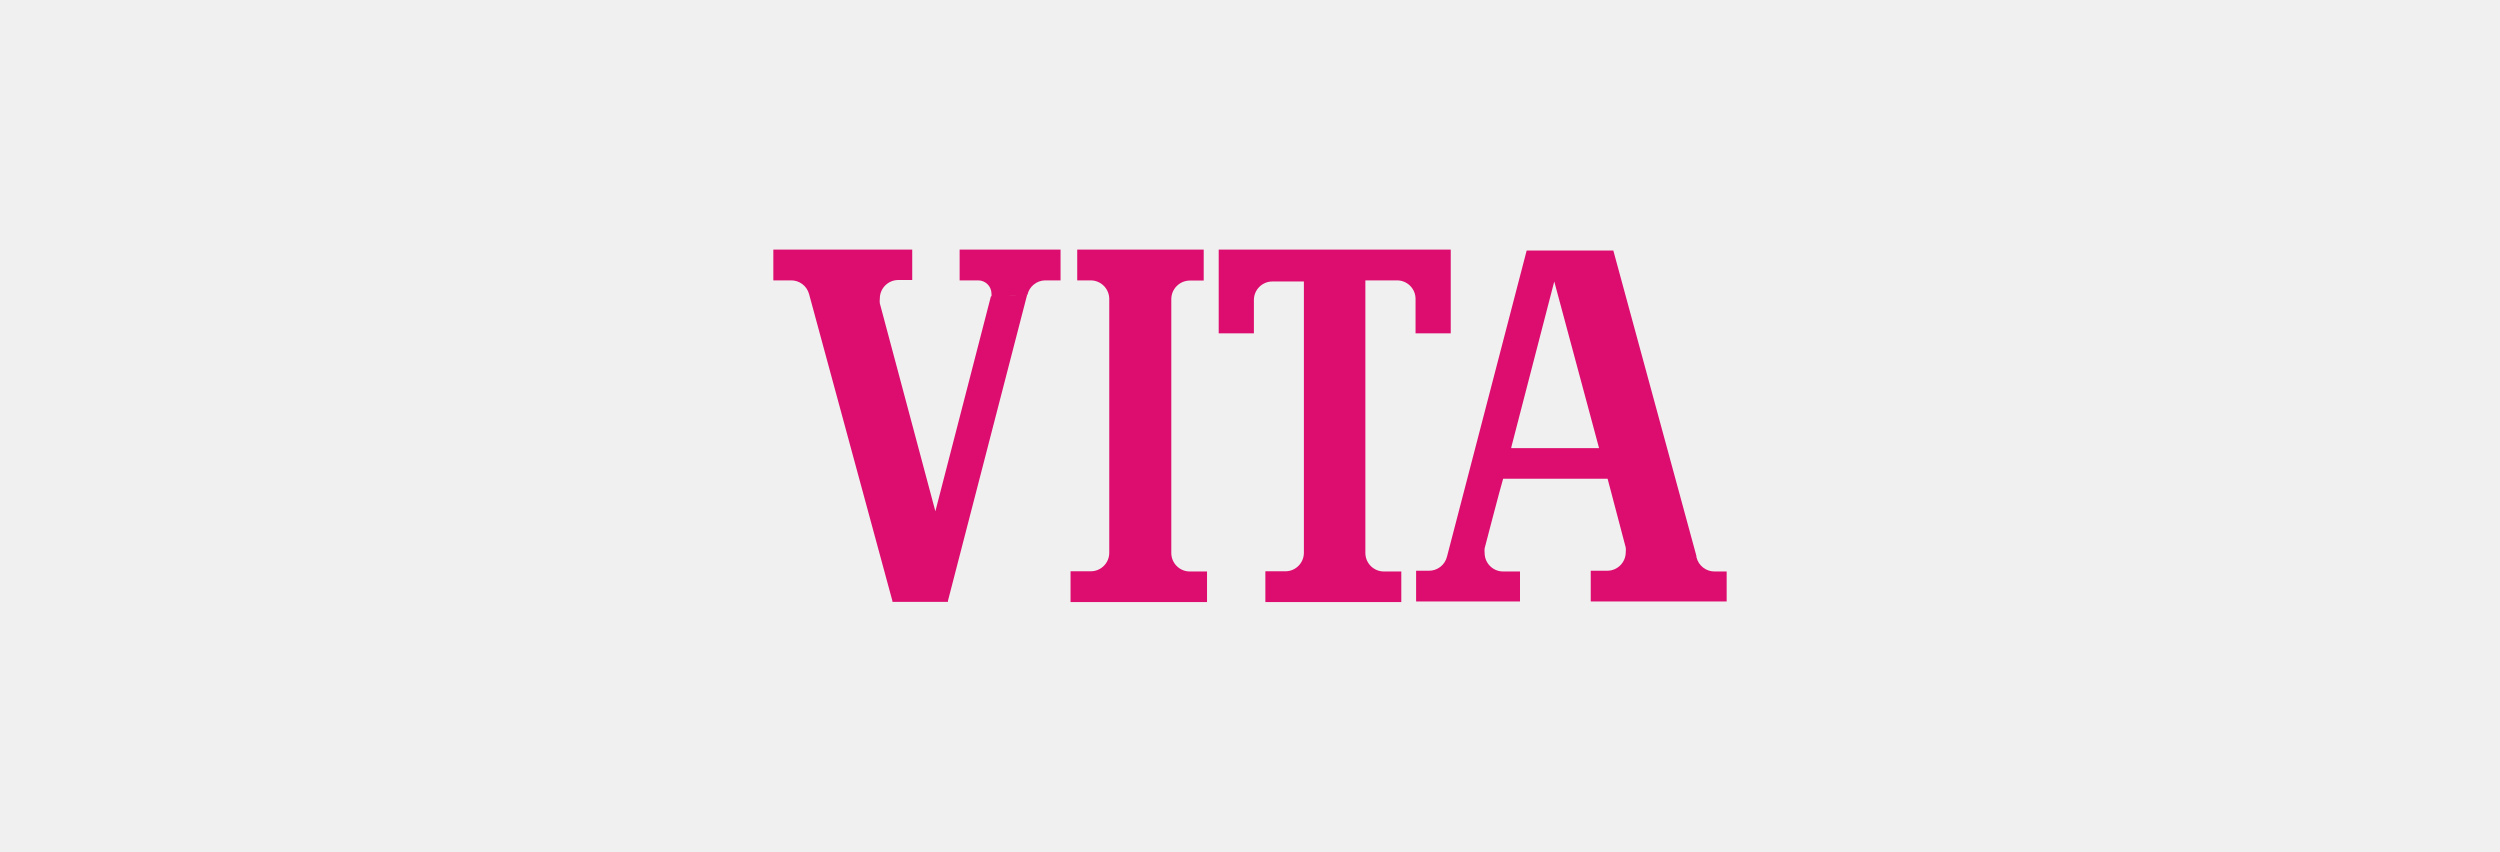
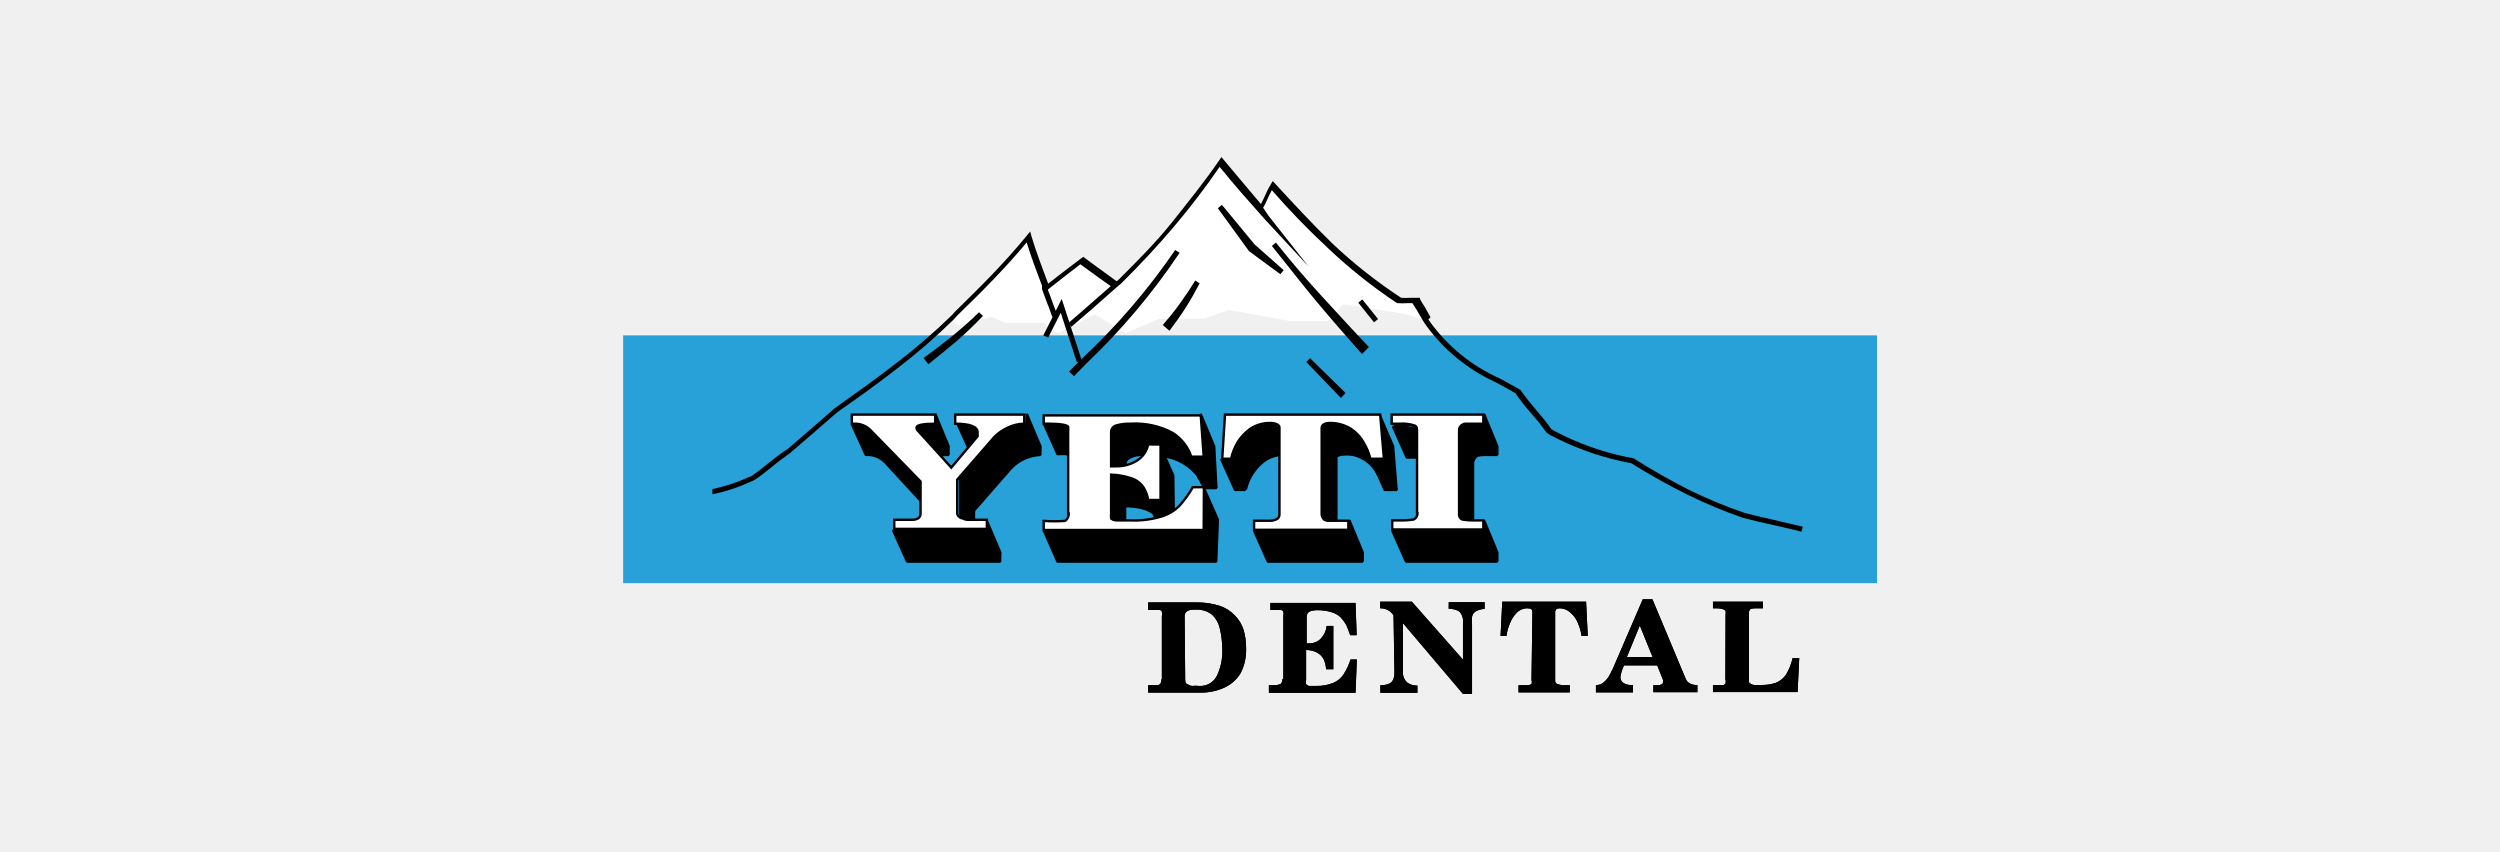
<svg xmlns="http://www.w3.org/2000/svg" id="Capa_1" data-name="Capa 1" viewBox="0 0 135 46">
  <defs>
-     <style>.cls-1{fill:#dc0d6e;}</style>
+     <style>.cls-1{fill:#27a1d7;}.cls-2{fill:#fff;}.cls-3,.cls-4{fill:none;stroke:#000;}.cls-3{stroke-linejoin:bevel;stroke-width:0.12px;}.cls-4{stroke-miterlimit:22.93;stroke-width:0.13px;}</style>
  </defs>
-   <path class="cls-1" d="M64.25,30.86h0a1,1,0,0,1-1-1V16.16h0a1,1,0,0,1,.3-.72,1,1,0,0,1,.71-.29H65V13.48H58.17v1.66h.72a1,1,0,0,1,.71.29,1,1,0,0,1,.3.72v13.7a1,1,0,0,1-1,1H57.81v1.66h7.37V30.86h-.94" />
-   <path class="cls-1" d="M53.51,16l-3,11.61-3-11.23h0a1.09,1.09,0,0,1,0-.26,1,1,0,0,1,1-1h.75V13.48H41.76v1.66h.93a1,1,0,0,1,1,.74v0h0l4.5,16.57v.05h3l0-.06,4.28-16.54" />
-   <path class="cls-1" d="M55.48,15.92a1,1,0,0,1,.94-.78h.85V13.48H51.82v1.66h1a.72.72,0,0,1,.72.71,1.11,1.11,0,0,1,0,.19" />
-   <path class="cls-1" d="M78.26,13.48H65.81V18h1.9v-1.8h0a1,1,0,0,1,1-1h1.7V29.85a1,1,0,0,1-1,1H68.33v1.66h7.34V30.86h-.94a1,1,0,0,1-1-1V15.14h1.71a1,1,0,0,1,1,1V18h1.9V13.48" />
-   <path class="cls-1" d="M81.61,24.15h0l2.32-8.95h0l2.42,9H81.61M91.6,30,87.12,13.53l0,0H82.44l0,0L78.14,30.05v0a1,1,0,0,1-1,.77h-.67v1.66h5.61V30.86h-.91a1,1,0,0,1-1-1,1.07,1.07,0,0,1,0-.25h0s.86-3.31,1-3.76h5.64l.19.72.79,3h0a1.07,1.07,0,0,1,0,.25,1,1,0,0,1-1,1H85.9v1.66h7.34V30.86h-.63a1,1,0,0,1-1-.77Z" />
+   <path d="M62.74,36.68V33.3a.76.76,0,0,0,0-.27.14.14,0,0,0-.12-.09,1.53,1.53,0,0,0-.36,0H62v-.41h2.61a4,4,0,0,1,1.24.18,2,2,0,0,1,.83.52,1.93,1.93,0,0,1,.47.77,3.42,3.42,0,0,1,.14,1A2.75,2.75,0,0,1,67,36.34a2,2,0,0,1-.88.79,3,3,0,0,1-1.31.27H62V37l.25,0c.13,0,.24,0,.29,0a.33.33,0,0,0,.13-.09.51.51,0,0,0,.05-.24M64,36.59c0,.18,0,.31.09.34s.14.11.3.11a1.46,1.46,0,0,1,.34,0,1,1,0,0,0,1-.58A3.14,3.14,0,0,0,66,34.94a4.89,4.89,0,0,0-.13-1,1.46,1.46,0,0,0-.41-.74,1.31,1.31,0,0,0-.86-.28h-.11c-.34,0-.52.12-.52.34Zm5.3.09V33.25a.47.47,0,0,0,0-.22.2.2,0,0,0-.11-.09l-.22,0h-.37v-.38l4.6,0,.06,1.74h-.35c-.07-.19-.14-.39-.21-.55a2.29,2.29,0,0,0-.31-.42,1.23,1.23,0,0,0-.48-.27,2.62,2.62,0,0,0-.78-.11,1.13,1.13,0,0,0-.43.08.33.33,0,0,0-.14.3v1.41h.14a.85.85,0,0,0,.63-.26,1.17,1.17,0,0,0,.31-.68h.36l0,2.34h-.39a1.65,1.65,0,0,0-.13-.54.89.89,0,0,0-.36-.36,1.25,1.25,0,0,0-.59-.14v1.61a.74.74,0,0,0,0,.24.35.35,0,0,0,.15.09l.39,0a2.26,2.26,0,0,0,.94-.17,1.21,1.21,0,0,0,.54-.45,3.43,3.43,0,0,0,.38-.81l.34,0-.07,1.8H68.52V37h.27a.83.83,0,0,0,.37-.07.34.34,0,0,0,.09-.27m6-3.43a.81.81,0,0,0-.72-.38v-.36h1.71L79,35.62v-2a.73.73,0,0,0-.2-.6,1,1,0,0,0-.57-.14v-.36h1.94v.36a1.1,1.1,0,0,0-.49.14.42.42,0,0,0-.19.29,2.58,2.58,0,0,0,0,.45v3.71H79l-3.24-3.82v2.59a.73.73,0,0,0,.22.61.87.87,0,0,0,.56.17v.39h-2V37a1.1,1.1,0,0,0,.42-.06.42.42,0,0,0,.25-.2.89.89,0,0,0,.09-.43Zm7.5-.18c0-.15-.09-.2-.27-.2a.78.78,0,0,0-.57.23,1.67,1.67,0,0,0-.38.6,2.32,2.32,0,0,0-.18.66h-.32l.09-1.85h4.53l.09,1.85h-.34a2.32,2.32,0,0,0-.18-.66,1.37,1.37,0,0,0-.4-.58.86.86,0,0,0-.61-.25c-.14,0-.23.07-.23.2v3.7a.17.17,0,0,0,.1.18,1.13,1.13,0,0,0,.45.07h.24v.39H82V37l.5,0a.34.34,0,0,0,.2-.07.28.28,0,0,0,0-.2Zm4.3,3.16,1.66-3.85h.52l1.8,4.3a.47.47,0,0,0,.23.25.77.77,0,0,0,.4.08v.39H89.28V37h.22c.19,0,.3-.06.3-.15a.49.49,0,0,0,0-.14l-.31-.78H87.7a2.15,2.15,0,0,0-.2.63c0,.29.25.44.68.44v.39h-2V37c.36,0,.65-.3.86-.79m1.51-2.43-.7,1.7h1.39Zm4.63-.59a.53.53,0,0,0,0-.2.27.27,0,0,0-.13-.09,1.06,1.06,0,0,0-.36-.05H92.5v-.36h2.7v.36h-.43a.6.6,0,0,0-.26.05.35.35,0,0,0-.07.22v3.58c0,.09,0,.18.06.2a.44.44,0,0,0,.3.09h.33a2.39,2.39,0,0,0,.77-.12,1.23,1.23,0,0,0,.54-.43,3.06,3.06,0,0,0,.36-.9h.36l-.09,1.83H92.5V37c.25,0,.41,0,.48,0a.21.21,0,0,0,.19-.08.42.42,0,0,0,0-.25Z" />
+   <path d="M62.74,36.68V33.3a.76.76,0,0,0,0-.27.14.14,0,0,0-.12-.09,1.53,1.53,0,0,0-.36,0H62v-.41h2.61a4,4,0,0,1,1.24.18,2,2,0,0,1,.83.52,1.93,1.93,0,0,1,.47.77,3.42,3.42,0,0,1,.14,1A2.75,2.75,0,0,1,67,36.34a2,2,0,0,1-.88.79,3,3,0,0,1-1.31.27H62V37l.25,0c.13,0,.24,0,.29,0a.33.33,0,0,0,.13-.09.51.51,0,0,0,.05-.24M64,36.59c0,.18,0,.31.09.34s.14.11.3.11a1.46,1.46,0,0,1,.34,0,1,1,0,0,0,1-.58A3.14,3.14,0,0,0,66,34.94a4.89,4.89,0,0,0-.13-1,1.46,1.46,0,0,0-.41-.74,1.31,1.31,0,0,0-.86-.28h-.11c-.34,0-.52.12-.52.34Zm5.3.09V33.25a.47.47,0,0,0,0-.22.2.2,0,0,0-.11-.09l-.22,0h-.37v-.38l4.6,0,.06,1.74h-.35c-.07-.19-.14-.39-.21-.55a2.29,2.29,0,0,0-.31-.42,1.23,1.23,0,0,0-.48-.27,2.62,2.62,0,0,0-.78-.11,1.13,1.13,0,0,0-.43.08.33.33,0,0,0-.14.3v1.41h.14a.85.85,0,0,0,.63-.26,1.17,1.17,0,0,0,.31-.68h.36l0,2.34h-.39a1.65,1.65,0,0,0-.13-.54.89.89,0,0,0-.36-.36,1.25,1.25,0,0,0-.59-.14v1.61a.74.74,0,0,0,0,.24.35.35,0,0,0,.15.09l.39,0a2.26,2.26,0,0,0,.94-.17,1.21,1.21,0,0,0,.54-.45,3.43,3.43,0,0,0,.38-.81l.34,0-.07,1.8H68.52V37h.27a.83.83,0,0,0,.37-.07.34.34,0,0,0,.09-.27m6-3.43a.81.81,0,0,0-.72-.38v-.36h1.71L79,35.62v-2a.73.73,0,0,0-.2-.6,1,1,0,0,0-.57-.14v-.36h1.94v.36a1.1,1.1,0,0,0-.49.14.42.42,0,0,0-.19.29,2.58,2.58,0,0,0,0,.45v3.71H79l-3.24-3.82v2.59a.73.73,0,0,0,.22.61.87.87,0,0,0,.56.17v.39h-2V37a1.1,1.1,0,0,0,.42-.06.42.42,0,0,0,.25-.2.89.89,0,0,0,.09-.43Zm7.5-.18c0-.15-.09-.2-.27-.2a.78.78,0,0,0-.57.23,1.67,1.67,0,0,0-.38.6,2.32,2.32,0,0,0-.18.66h-.32l.09-1.85h4.53l.09,1.85h-.34a2.32,2.32,0,0,0-.18-.66,1.37,1.37,0,0,0-.4-.58.86.86,0,0,0-.61-.25c-.14,0-.23.07-.23.2v3.7a.17.17,0,0,0,.1.18,1.13,1.13,0,0,0,.45.07h.24v.39H82V37l.5,0a.34.34,0,0,0,.2-.07.28.28,0,0,0,0-.2Zm4.3,3.16,1.66-3.85h.52l1.8,4.3a.47.47,0,0,0,.23.25.77.77,0,0,0,.4.08v.39H89.28V37h.22c.19,0,.3-.06.3-.15a.49.49,0,0,0,0-.14l-.31-.78H87.7a2.15,2.15,0,0,0-.2.63c0,.29.25.44.68.44v.39h-2V37c.36,0,.65-.3.86-.79m1.51-2.43-.7,1.7h1.39Zm4.63-.59a.53.53,0,0,0,0-.2.27.27,0,0,0-.13-.09,1.06,1.06,0,0,0-.36-.05H92.5v-.36h2.7v.36h-.43a.6.6,0,0,0-.26.05.35.35,0,0,0-.07.22v3.58c0,.09,0,.18.06.2a.44.44,0,0,0,.3.09h.33a2.39,2.39,0,0,0,.77-.12,1.23,1.23,0,0,0,.54-.43,3.06,3.06,0,0,0,.36-.9h.36l-.09,1.83H92.5V37c.25,0,.41,0,.48,0a.21.21,0,0,0,.19-.08.42.42,0,0,0,0-.25Z" />
+   <rect class="cls-1" x="33.65" y="18.11" width="67.71" height="13.38" />
+   <path class="cls-2" d="M51.37,17.19l.31.39,1.87-.47.75.33h2.05l.79.54,2-1,1.64,1,1.83-.77H65l1.37-.47,3.26.59,1.36,0,.71,0,.84-.9,3.33.52,1.15.36c-.15-.32-.37-.57-.55-.92-.43,0-.55,0-1-.05a34.16,34.16,0,0,1-6.86-6.21c-.23.36-.4.87-.61,1.21l.35.5-2.52-3a43,43,0,0,1-5.42,6.44l-2.7,2.36c.68-.61,1.76-1.51,2.47-2.14-.59-.44-1.25-.9-1.82-1.34L56.4,15.66c.1.43.45,1,.55,1.47-.45-1.33-1.11-2.9-1.51-4.26A48.44,48.44,0,0,1,51.57,17c-.1.11-.14.07-.2.22" />
+   <path d="M49.87,19.33c.51-.36,1-.74,1.51-1.15a19.61,19.61,0,0,0,1.49-1.32,2,2,0,0,0,.21.2c-.49.51-1,1-1.46,1.39s-1,.83-1.49,1.22Z" />
+   <path d="M72.41,21.49l-1.87-1.94.2-.21,1.92,1.88-.25.27" />
+   <path d="M73.54,19.11c-.8-.9-1.63-1.85-2.45-2.83s-1.6-2-2.41-3l.22-.18c.8,1,1.65,2,2.49,2.91s1.7,1.86,2.53,2.73c-.14.14-.23.25-.38.38" />
+   <path d="M64.78,15.3c-.25.48-.5.92-.77,1.34s-.55.81-.86,1.22c-.14-.11-.23-.2-.36-.31.33-.38.63-.75.91-1.14s.56-.8.84-1.26Z" />
+   <path d="M77.13,17.25A9.28,9.28,0,0,0,81,20.44l1.1.61,0,0,0,0c.28.41.58.76.88,1.12s.53.62.79,1l.18.11.44.22a14.59,14.59,0,0,0,3.83,1.25h0l0,0a34.86,34.86,0,0,0,3,1.71,25.55,25.55,0,0,0,3,1.24c.53.14,1.06.26,1.59.38l1.54.36-.07.27c-.51-.13-1-.24-1.53-.36s-1.08-.24-1.61-.38h0a26,26,0,0,1-3-1.25c-1-.49-2-1.05-3.06-1.71a15.11,15.11,0,0,1-3.88-1.27l-.46-.23a1.56,1.56,0,0,1-.24-.16h0a11.26,11.26,0,0,0-.79-1,11.47,11.47,0,0,1-.88-1.12c-.38-.22-.73-.41-1.07-.59a9.54,9.54,0,0,1-3.7-3,4.4,4.4,0,0,1-.26-.39l-.29-.5-.24-.38H76a4.41,4.41,0,0,1-.56,0h0l0,0a27.81,27.81,0,0,1-3.76-3,40.84,40.84,0,0,1-3-3.1c-.08.14-.15.29-.22.44a4.85,4.85,0,0,1-.25.51l.29.43,2.16,2.74-2.38-2.57L67,10.37c-.38-.44-.76-.89-1.14-1.36a39.6,39.6,0,0,1-2.46,3.22c-.91,1.08-1.87,2.1-2.87,3.09h0l-.11.09h0l-.13.11L59,16.66l-.35.3,0,0-.8.69h0l-.14-.16,0-.06h0l.74-.64,0,0,1.53-1.34L59.34,15l-1-.73-.88.68-.88.69c.12.29.22.58.32.86a3.51,3.51,0,0,1,.19.54l-.14.07h-.13l-.18-.51-.09-.22-.28-.76,0-.09h0l0-.1c-.3-.79-.6-1.58-.83-2.34-.55.67-1.13,1.3-1.72,1.92s-1.31,1.33-2,2l-.2.22a32.13,32.13,0,0,1-3,2.61c-1.07.84-2.19,1.64-3.32,2.43l0,0c-.84.73-1.67,1.46-2.58,2.23h0a11.82,11.82,0,0,0-.95.72c-.31.25-.62.51-1,.74h0l-.2.08a8.8,8.8,0,0,1-2,.65l0-.28a9.23,9.23,0,0,0,1.93-.63l.19-.08a10.86,10.86,0,0,0,.93-.71c.31-.25.62-.5,1-.73.81-.69,1.68-1.46,2.56-2.22l0,0h0c1.13-.8,2.25-1.6,3.32-2.43a32.69,32.69,0,0,0,3-2.59h0l.19-.21h0c.67-.66,1.34-1.31,2-2s1.27-1.37,1.87-2.1l.17-.21.07.26c.24.81.58,1.7.9,2.56v0l.81-.63,1-.76h0l.09-.06.08.06c.34.26.72.53,1.09.8l.63.46.15-.13c1-1,2-2,2.85-3.07s1.75-2.18,2.55-3.35l.11-.16.12.15,1.26,1.5.75.89c.07-.13.14-.28.21-.43a4.93,4.93,0,0,1,.33-.65l.1-.16.13.14c.92,1,2,2.17,3.1,3.24a26.85,26.85,0,0,0,3.7,2.92,3.16,3.16,0,0,0,.49,0l.45,0h.08l0,.07c.08.15.17.29.26.43s.2.37.31.55" />
+   <polygon points="65.99 11.07 65.99 11.07 67.75 13.2 69.32 14.59 69.23 14.7 69.14 14.81 67.46 13.57 67.44 13.56 67.43 13.54 65.76 11.24 65.88 11.15 65.98 11.06 65.99 11.07" />
+   <rect x="73.75" y="16.11" width="0.28" height="1.36" transform="translate(5.74 49.93) rotate(-38.74)" />
+   <polygon points="56.34 18.11 57.18 16.45 57.33 16.14 57.44 16.47 58.42 19.48 58.15 19.56 57.28 16.89 56.6 18.23 56.34 18.11" />
+   <path d="M57.8,20.13h0l-.07-.07.65-.65a35.38,35.38,0,0,0,5.08-5.91l.24.15h0a35.3,35.3,0,0,1-5.06,6l-.64.66Z" />
+   <path d="M47,23.22l.75,1.71a1.29,1.29,0,0,0-1-.36L46,22.92a1,1,0,0,1,1,.3" />
+   <path class="cls-3" d="M47,23.22l.75,1.71a1.29,1.29,0,0,0-1-.36L46,22.92A1,1,0,0,1,47,23.22Z" />
+   <polygon points="49.54 23.08 50.29 24.79 50.29 24.77 49.54 23.06 49.54 23.08" />
+   <polygon class="cls-3" points="49.54 23.06 50.29 24.77 50.29 24.79 49.54 23.08 49.54 23.06" />
+   <polygon points="49.58 26.01 50.33 27.72 47.76 24.93 47.01 23.22 49.58 26.01" />
+   <polygon class="cls-3" points="49.58 26.01 50.33 27.72 47.76 24.93 47.01 23.22 49.58 26.01" />
+   <polygon points="50.47 22.86 51.23 24.57 51.01 24.57 50.83 24.59 50.67 24.61 50.53 24.63 50.43 24.65 50.35 24.69 50.31 24.73 50.29 24.77 49.54 23.06 49.55 23.02 49.6 22.98 49.67 22.94 49.77 22.92 49.91 22.9 50.07 22.88 50.25 22.86 50.47 22.86" />
+   <polygon class="cls-3" points="50.47 22.86 51.23 24.57 51.01 24.57 50.83 24.59 50.67 24.61 50.53 24.63 50.43 24.65 50.35 24.69 50.31 24.73 50.29 24.77 49.54 23.06 49.55 23.02 49.6 22.98 49.67 22.94 49.77 22.92 49.91 22.9 50.07 22.88 50.25 22.86 50.47 22.86" />
+   <polygon points="50.47 22.86 51.22 24.55 51.23 24.09 50.51 22.35 50.47 22.86" />
+   <polygon class="cls-3" points="50.51 22.35 51.23 24.1 51.22 24.55 50.47 22.86 50.51 22.35" />
+   <polygon points="49.62 23.24 50.37 24.95 50.35 24.89 49.59 23.18 49.62 23.24" />
+   <polygon class="cls-3" points="49.59 23.18 50.35 24.89 50.37 24.95 49.62 23.24 49.59 23.18" />
+   <polygon points="51.84 27.74 51.87 27.84 51.89 27.92 51.91 28 52.66 29.71 52.64 29.63 52.62 29.55 52.6 29.45 52.6 27.6 51.84 25.89 51.84 27.74" />
+   <polygon class="cls-3" points="51.85 25.89 52.6 27.6 52.6 29.45 52.62 29.55 52.64 29.63 52.66 29.71 51.91 28 51.88 27.92 51.87 27.84 51.85 27.74 51.85 25.89" />
+   <polygon points="52.88 23.24 53.64 24.95 53.58 24.85 53.5 24.77 53.36 24.69 53.2 24.65 52.98 24.61 52.74 24.57 52.46 24.57 51.71 22.91 51.98 22.86 52.22 22.9 52.44 22.94 52.6 22.98 52.74 23.06 52.82 23.14 52.88 23.24" />
+   <polygon class="cls-3" points="52.88 23.24 53.64 24.95 53.58 24.85 53.5 24.77 53.36 24.69 53.2 24.65 52.98 24.61 52.74 24.57 52.46 24.57 51.71 22.91 51.98 22.86 52.22 22.9 52.44 22.94 52.6 22.98 52.74 23.06 52.82 23.14 52.88 23.24" />
+   <polygon points="53.26 28.62 54.01 30.3 54.02 29.83 53.28 28.09 53.26 28.62" />
+   <polygon class="cls-3" points="53.28 28.09 54.02 29.83 54.01 30.31 53.26 28.62 53.28 28.09" />
+   <polygon points="53.26 28.62 54.02 30.33 48.98 30.33 48.22 28.64 53.26 28.62" />
+   <polygon class="cls-3" points="53.26 28.62 54.02 30.33 48.98 30.33 48.22 28.64 53.26 28.62" />
+   <polygon points="55.43 22.86 56.19 24.55 56.19 24.09 55.45 22.35 55.43 22.86" />
+   <polygon class="cls-3" points="55.45 22.35 56.19 24.1 56.18 24.55 55.43 22.86 55.45 22.35" />
+   <path d="M55.43,22.86l.76,1.71a2.32,2.32,0,0,0-1.61.74l-2,2.29-.75-1.71,2-2.29a2.5,2.5,0,0,1,1.49-.74Z" />
+   <path class="cls-3" d="M55.43,22.86l.76,1.71a2.32,2.32,0,0,0-1.61.74l-2,2.29-.75-1.71,2-2.29a2.5,2.5,0,0,1,1.49-.74Z" />
+   <path d="M57.66,23l.76,1.71a3,3,0,0,0-1.32-.18l-.74-1.66a3.35,3.35,0,0,1,1.3.13" />
+   <path class="cls-3" d="M57.66,23l.76,1.71a3,3,0,0,0-1.32-.18l-.74-1.66A3.35,3.35,0,0,1,57.66,23Z" />
+   <path d="M60,25.63l.76,1.71v2.17l0,.1,0,.06v0L60,28c0-.1,0-.2,0-.3Z" />
+   <path class="cls-3" d="M60,25.63l.76,1.71v2.17l0,.1,0,.06v0L60,28c0-.1,0-.2,0-.3Z" />
+   <path d="M64,24.15l.75,1.72,0-.08a2.81,2.81,0,0,0-2-1.16c-.51-.06-1.48-.21-1.89.2a.42.42,0,0,0-.08.22v1.83L60,25.17V23.34c.11-.65,1.37-.49,1.81-.44A2.72,2.72,0,0,1,64,24.15" />
+   <path class="cls-3" d="M64,24.15l.75,1.72,0-.08a2.81,2.81,0,0,0-2-1.16c-.51-.06-1.48-.21-1.89.2a.42.42,0,0,0-.08.22v1.83L60,25.17V23.34c.11-.65,1.37-.49,1.81-.44A2.72,2.72,0,0,1,64,24.15Z" />
+   <path d="M61.78,26.43l.76,1.71-.06-.08,0-.08c-.27-.54-1.18-.64-1.71-.64L60,25.63a1.92,1.92,0,0,1,1.81.8" />
+   <path class="cls-3" d="M61.78,26.43l.76,1.71-.06-.08,0-.08c-.27-.54-1.18-.64-1.71-.64L60,25.63A1.92,1.92,0,0,1,61.78,26.43Z" />
+   <polygon points="62.64 26.94 63.4 28.66 63.36 25.67 62.6 23.96 62.64 26.94" />
+   <polygon class="cls-3" points="62.6 23.96 63.36 25.67 63.4 28.66 62.64 26.94 62.6 23.96" />
+   <polygon points="62.58 28.24 62.62 28.32 61.87 26.61 61.83 26.53 62.58 28.24" />
+   <polygon class="cls-3" points="61.86 26.6 62.62 28.32 62.58 28.24 61.83 26.52 61.86 26.6" />
+   <polygon points="61.94 26.94 62.7 28.66 63.4 28.66 62.64 26.94 61.94 26.94" />
+   <polygon class="cls-3" points="62.64 26.94 63.4 28.66 62.7 28.66 61.94 26.94 62.64 26.94" />
+   <polygon points="64.83 25.97 64.89 26.07 64.13 24.35 64.08 24.25 64.83 25.97" />
+   <polygon class="cls-3" points="64.14 24.35 64.89 26.07 64.83 25.97 64.08 24.25 64.14 24.35" />
+   <polygon points="64.93 24.65 65.68 26.34 65.57 24.09 64.84 22.35 64.93 24.65" />
+   <polygon class="cls-3" points="64.84 22.35 65.57 24.1 65.69 26.34 64.93 24.65 64.84 22.35" />
+   <polygon points="64.25 24.65 65.01 26.36 65.69 26.36 64.93 24.65 64.25 24.65" />
+   <polygon class="cls-3" points="64.93 24.65 65.69 26.36 65.01 26.36 64.25 24.65 64.93 24.65" />
+   <polygon points="64.93 28.62 65.69 30.33 57.1 30.33 56.36 28.65 64.93 28.62" />
+   <polygon class="cls-3" points="64.93 28.62 65.69 30.33 57.1 30.33 56.36 28.65 64.93 28.62" />
+   <polygon points="64.93 28.62 65.68 30.3 65.77 28.06 65.01 26.34 64.93 28.62" />
+   <polygon class="cls-3" points="65.01 26.34 65.77 28.06 65.68 30.3 64.93 28.62 65.01 26.34" />
+   <polygon points="65.94 24.8 66.68 26.46 67.24 26.46 66.49 24.75 65.94 24.8" />
+   <polygon class="cls-3" points="66.48 24.75 67.24 26.46 66.69 26.46 65.94 24.8 66.48 24.75" />
+   <path d="M69.09,23.06l.76,1.71,0-.08-.1-.08a1.8,1.8,0,0,0-1.73.5,2.68,2.68,0,0,0-.74,1.32l-.75-1.68a2.56,2.56,0,0,1,1-1.53A1.75,1.75,0,0,1,69,22.9l.1.08Z" />
+   <path class="cls-3" d="M69.09,23.06l.76,1.71,0-.08-.1-.08a1.8,1.8,0,0,0-1.73.5,2.68,2.68,0,0,0-.74,1.32l-.75-1.68a2.56,2.56,0,0,1,1-1.53A1.75,1.75,0,0,1,69,22.9l.1.08Z" />
+   <polygon points="72.84 28.62 73.59 30.3 73.59 29.83 72.87 28.09 72.84 28.62" />
+   <polygon class="cls-3" points="72.87 28.09 73.59 29.83 73.59 30.3 72.84 28.62 72.87 28.09" />
+   <path d="M73.71,24l.76,1.71-.08-.11a2,2,0,0,0-1.19-1,1.77,1.77,0,0,0-.94,0,.26.26,0,0,0-.09.09.23.23,0,0,0,0,.11v4.76l0,.08-.76-1.71,0-.08V23.1l0-.1.1-.1.14,0,.2,0H72l.16,0,.14,0,.16,0,.14,0,.12,0,.14.06.12.08.1.08.1.08.1.1.1.08.1.1.08.12.06.1.05.1Z" />
+   <path class="cls-3" d="M73.71,24l.76,1.71-.08-.11a2,2,0,0,0-1.19-1,1.77,1.77,0,0,0-.94,0,.26.26,0,0,0-.09.09.23.23,0,0,0,0,.11v4.76l0,.08-.76-1.71,0-.08V23.1l0-.1.1-.1.14,0,.2,0H72l.16,0,.14,0,.16,0,.14,0,.12,0,.14.06.12.08.1.08.1.08.1.1.1.08.1.1.08.12.06.1.05.1Z" />
+   <polygon points="72.84 28.62 73.59 30.33 68.46 30.33 67.71 28.65 72.84 28.62" />
+   <polygon class="cls-3" points="72.84 28.62 73.59 30.33 68.46 30.33 67.71 28.65 72.84 28.62" />
+   <polygon points="74.51 25.81 74.57 25.93 74.63 26.03 73.88 24.31 73.81 24.21 73.75 24.09 74.51 25.81" />
+   <polygon class="cls-3" points="73.87 24.31 74.63 26.03 74.57 25.93 74.51 25.81 73.75 24.09 73.81 24.21 73.87 24.31" />
+   <polygon points="74.67 24.75 75.42 26.45 75.23 24.09 74.48 22.35 74.67 24.75" />
+   <polygon class="cls-3" points="74.48 22.35 75.23 24.09 75.42 26.45 74.67 24.75 74.48 22.35" />
+   <polygon points="74.01 24.75 74.77 26.46 75.43 26.46 74.67 24.75 74.01 24.75" />
+   <polygon class="cls-3" points="74.67 24.75 75.43 26.46 74.77 26.46 74.01 24.75 74.67 24.75" />
+   <path d="M76.36,23l.76,1.71,0,0-.06,0-.08,0-.1,0h-.1l-.12,0h-.7l-.74-1.66a2.25,2.25,0,0,1,1.18.05" />
+   <path class="cls-3" d="M76.36,23l.76,1.71,0,0-.06,0-.08,0-.1,0h-.1l-.12,0h-.7l-.74-1.66A2.25,2.25,0,0,1,76.36,23Z" />
+   <polygon points="77.12 24.67 77.2 24.71 77.24 24.79 76.48 23.08 76.44 23 76.36 22.96 77.12 24.67" />
+   <polygon class="cls-3" points="76.48 23.08 77.24 24.79 77.2 24.71 77.12 24.67 76.36 22.96 76.44 23 76.48 23.08" />
+   <path d="M78.91,23l.76,1.71a.6.6,0,0,0-.12.24v4.54l0,.1,0,.08L78.83,28l0-.08,0-.1V23.24l0-.06,0-.06,0-.06Z" />
+   <path class="cls-3" d="M78.91,23l.76,1.71a.6.6,0,0,0-.12.24v4.54l0,.1,0,.08L78.83,28l0-.08,0-.1V23.24l0-.06,0-.06,0-.06Z" />
+   <polygon points="80.11 22.86 80.86 24.55 80.86 24.09 80.14 22.35 80.11 22.86" />
+   <polygon class="cls-3" points="80.14 22.35 80.86 24.1 80.86 24.55 80.11 22.86 80.14 22.35" />
+   <path d="M80.11,22.86l.75,1.71c-.21,0-.45,0-.63,0s-.5,0-.57.15L78.91,23c.07-.14.56-.14.7-.14Z" />
+   <path class="cls-3" d="M80.11,22.86l.75,1.71c-.21,0-.45,0-.63,0s-.5,0-.57.15L78.91,23c.07-.14.56-.14.7-.14Z" />
+   <polygon points="80.11 28.62 80.86 30.3 80.86 29.83 80.14 28.09 80.11 28.62" />
+   <polygon class="cls-3" points="80.14 28.09 80.86 29.83 80.86 30.3 80.11 28.62 80.14 28.09" />
+   <polygon points="80.11 28.62 80.86 30.33 75.92 30.33 75.18 28.66 80.11 28.62" />
+   <polygon class="cls-3" points="80.11 28.62 80.86 30.33 75.92 30.33 75.18 28.66 80.11 28.62" />
+   <path class="cls-2" d="M47,23.22h0a1.18,1.18,0,0,0-.87-.34H46v-.49h4.5v.49c-.61,0-1,.07-1,.19a.25.25,0,0,0,0,.09.18.18,0,0,0,.06.09l1.81,2,1.42-1.69,0-.07a.8.8,0,0,0,0-.15c0-.3-.42-.46-1.21-.46v-.49h3.73v.49a2.1,2.1,0,0,0-.91.22,2.39,2.39,0,0,0-.71.5l-2,2.3v1.85A.36.36,0,0,0,52,28a.59.59,0,0,0,.29.07l1,0v.49h-5v-.49h1a.63.63,0,0,0,.31-.09.31.31,0,0,0,.11-.22V26Zm10.68,4.5V23.33a1.72,1.72,0,0,0,0-.29c-.13-.18-1.12-.16-1.32-.16v-.45l8.48,0L65,24.66h-.67a2.45,2.45,0,0,0-1-1.28,4.25,4.25,0,0,0-2.27-.5,2.57,2.57,0,0,0-.77.09.38.38,0,0,0-.29.37v1.84h.25a2.07,2.07,0,0,0,1.15-.31A1.33,1.33,0,0,0,62,24h.67l0,3H62a1.75,1.75,0,0,0-.25-.68,1.25,1.25,0,0,0-.65-.49A3.81,3.81,0,0,0,60,25.63v2.09A1.6,1.6,0,0,0,60,28a.48.48,0,0,0,.31.1l.72,0a5,5,0,0,0,1.66-.2,2.25,2.25,0,0,0,1-.59,5.52,5.52,0,0,0,.72-1l.6,0L65,28.62H56.36v-.49a8.84,8.84,0,0,0,1.15,0,.45.45,0,0,0,.2-.38m11.41-4.65c0-.12-.2-.23-.5-.23a1.94,1.94,0,0,0-1.07.31,2.62,2.62,0,0,0-.7.75,3.14,3.14,0,0,0-.34.87H66l.15-2.38h8.38l.2,2.38H74a3.21,3.21,0,0,0-.36-.87,2.16,2.16,0,0,0-.7-.75,2.11,2.11,0,0,0-1.11-.31c-.31,0-.46.11-.46.27v4.66a.42.42,0,0,0,.14.29.51.51,0,0,0,.3.06h1v.49H67.72v-.49h.9A.76.76,0,0,0,69,28a.32.32,0,0,0,.09-.25Zm7.43,4.65V23.29c0-.14,0-.29-.16-.32a2,2,0,0,0-.76-.09h-.45v-.49h4.95v.49c-.32,0-.81,0-.95,0s-.36.12-.36.34v4.54a.28.28,0,0,0,.16.29,3.08,3.08,0,0,0,.7.05h.45v.49H75.18v-.49h.45a3.73,3.73,0,0,0,.72-.05.39.39,0,0,0,.2-.33Z" />
+   <path class="cls-4" d="M47,23.22h0a1.18,1.18,0,0,0-.87-.34H46v-.49h4.5v.49c-.61,0-1,.07-1,.19a.25.25,0,0,0,0,.09.18.18,0,0,0,.06.09l1.81,2,1.42-1.69,0-.07a.8.8,0,0,0,0-.15c0-.3-.42-.46-1.21-.46v-.49h3.73v.49a2.1,2.1,0,0,0-.91.22,2.39,2.39,0,0,0-.71.5l-2,2.3v1.85A.36.36,0,0,0,52,28a.59.59,0,0,0,.29.07l1,0v.49h-5v-.49h1a.63.63,0,0,0,.31-.09.31.31,0,0,0,.11-.22V26Zm10.68,4.5V23.33a1.72,1.72,0,0,0,0-.29c-.13-.18-1.12-.16-1.32-.16v-.45l8.48,0L65,24.66h-.67a2.45,2.45,0,0,0-1-1.28,4.25,4.25,0,0,0-2.27-.5,2.57,2.57,0,0,0-.77.09.38.38,0,0,0-.29.37v1.84h.25a2.07,2.07,0,0,0,1.15-.31A1.33,1.33,0,0,0,62,24h.67l0,3H62a1.75,1.75,0,0,0-.25-.68,1.25,1.25,0,0,0-.65-.49A3.81,3.81,0,0,0,60,25.63v2.09A1.6,1.6,0,0,0,60,28a.48.48,0,0,0,.31.1l.72,0a5,5,0,0,0,1.66-.2,2.25,2.25,0,0,0,1-.59,5.52,5.52,0,0,0,.72-1l.6,0L65,28.62H56.36v-.49a8.84,8.84,0,0,0,1.15,0A.45.45,0,0,0,57.71,27.72Zm11.41-4.65c0-.12-.2-.23-.5-.23a1.94,1.94,0,0,0-1.07.31,2.62,2.62,0,0,0-.7.75,3.14,3.14,0,0,0-.34.87H66l.15-2.38h8.38l.2,2.38H74a3.21,3.21,0,0,0-.36-.87,2.16,2.16,0,0,0-.7-.75,2.11,2.11,0,0,0-1.11-.31c-.31,0-.46.11-.46.27v4.66a.42.42,0,0,0,.14.29.51.51,0,0,0,.3.06h1v.49H67.72v-.49h.9A.76.76,0,0,0,69,28a.32.32,0,0,0,.09-.25Zm7.43,4.65V23.29c0-.14,0-.29-.16-.32a2,2,0,0,0-.76-.09h-.45v-.49h4.95v.49c-.32,0-.81,0-.95,0s-.36.12-.36.34v4.54a.28.28,0,0,0,.16.29,3.08,3.08,0,0,0,.7.05h.45v.49H75.18v-.49h.45a3.73,3.73,0,0,0,.72-.05.39.39,0,0,0,.2-.33Z" />
</svg>
